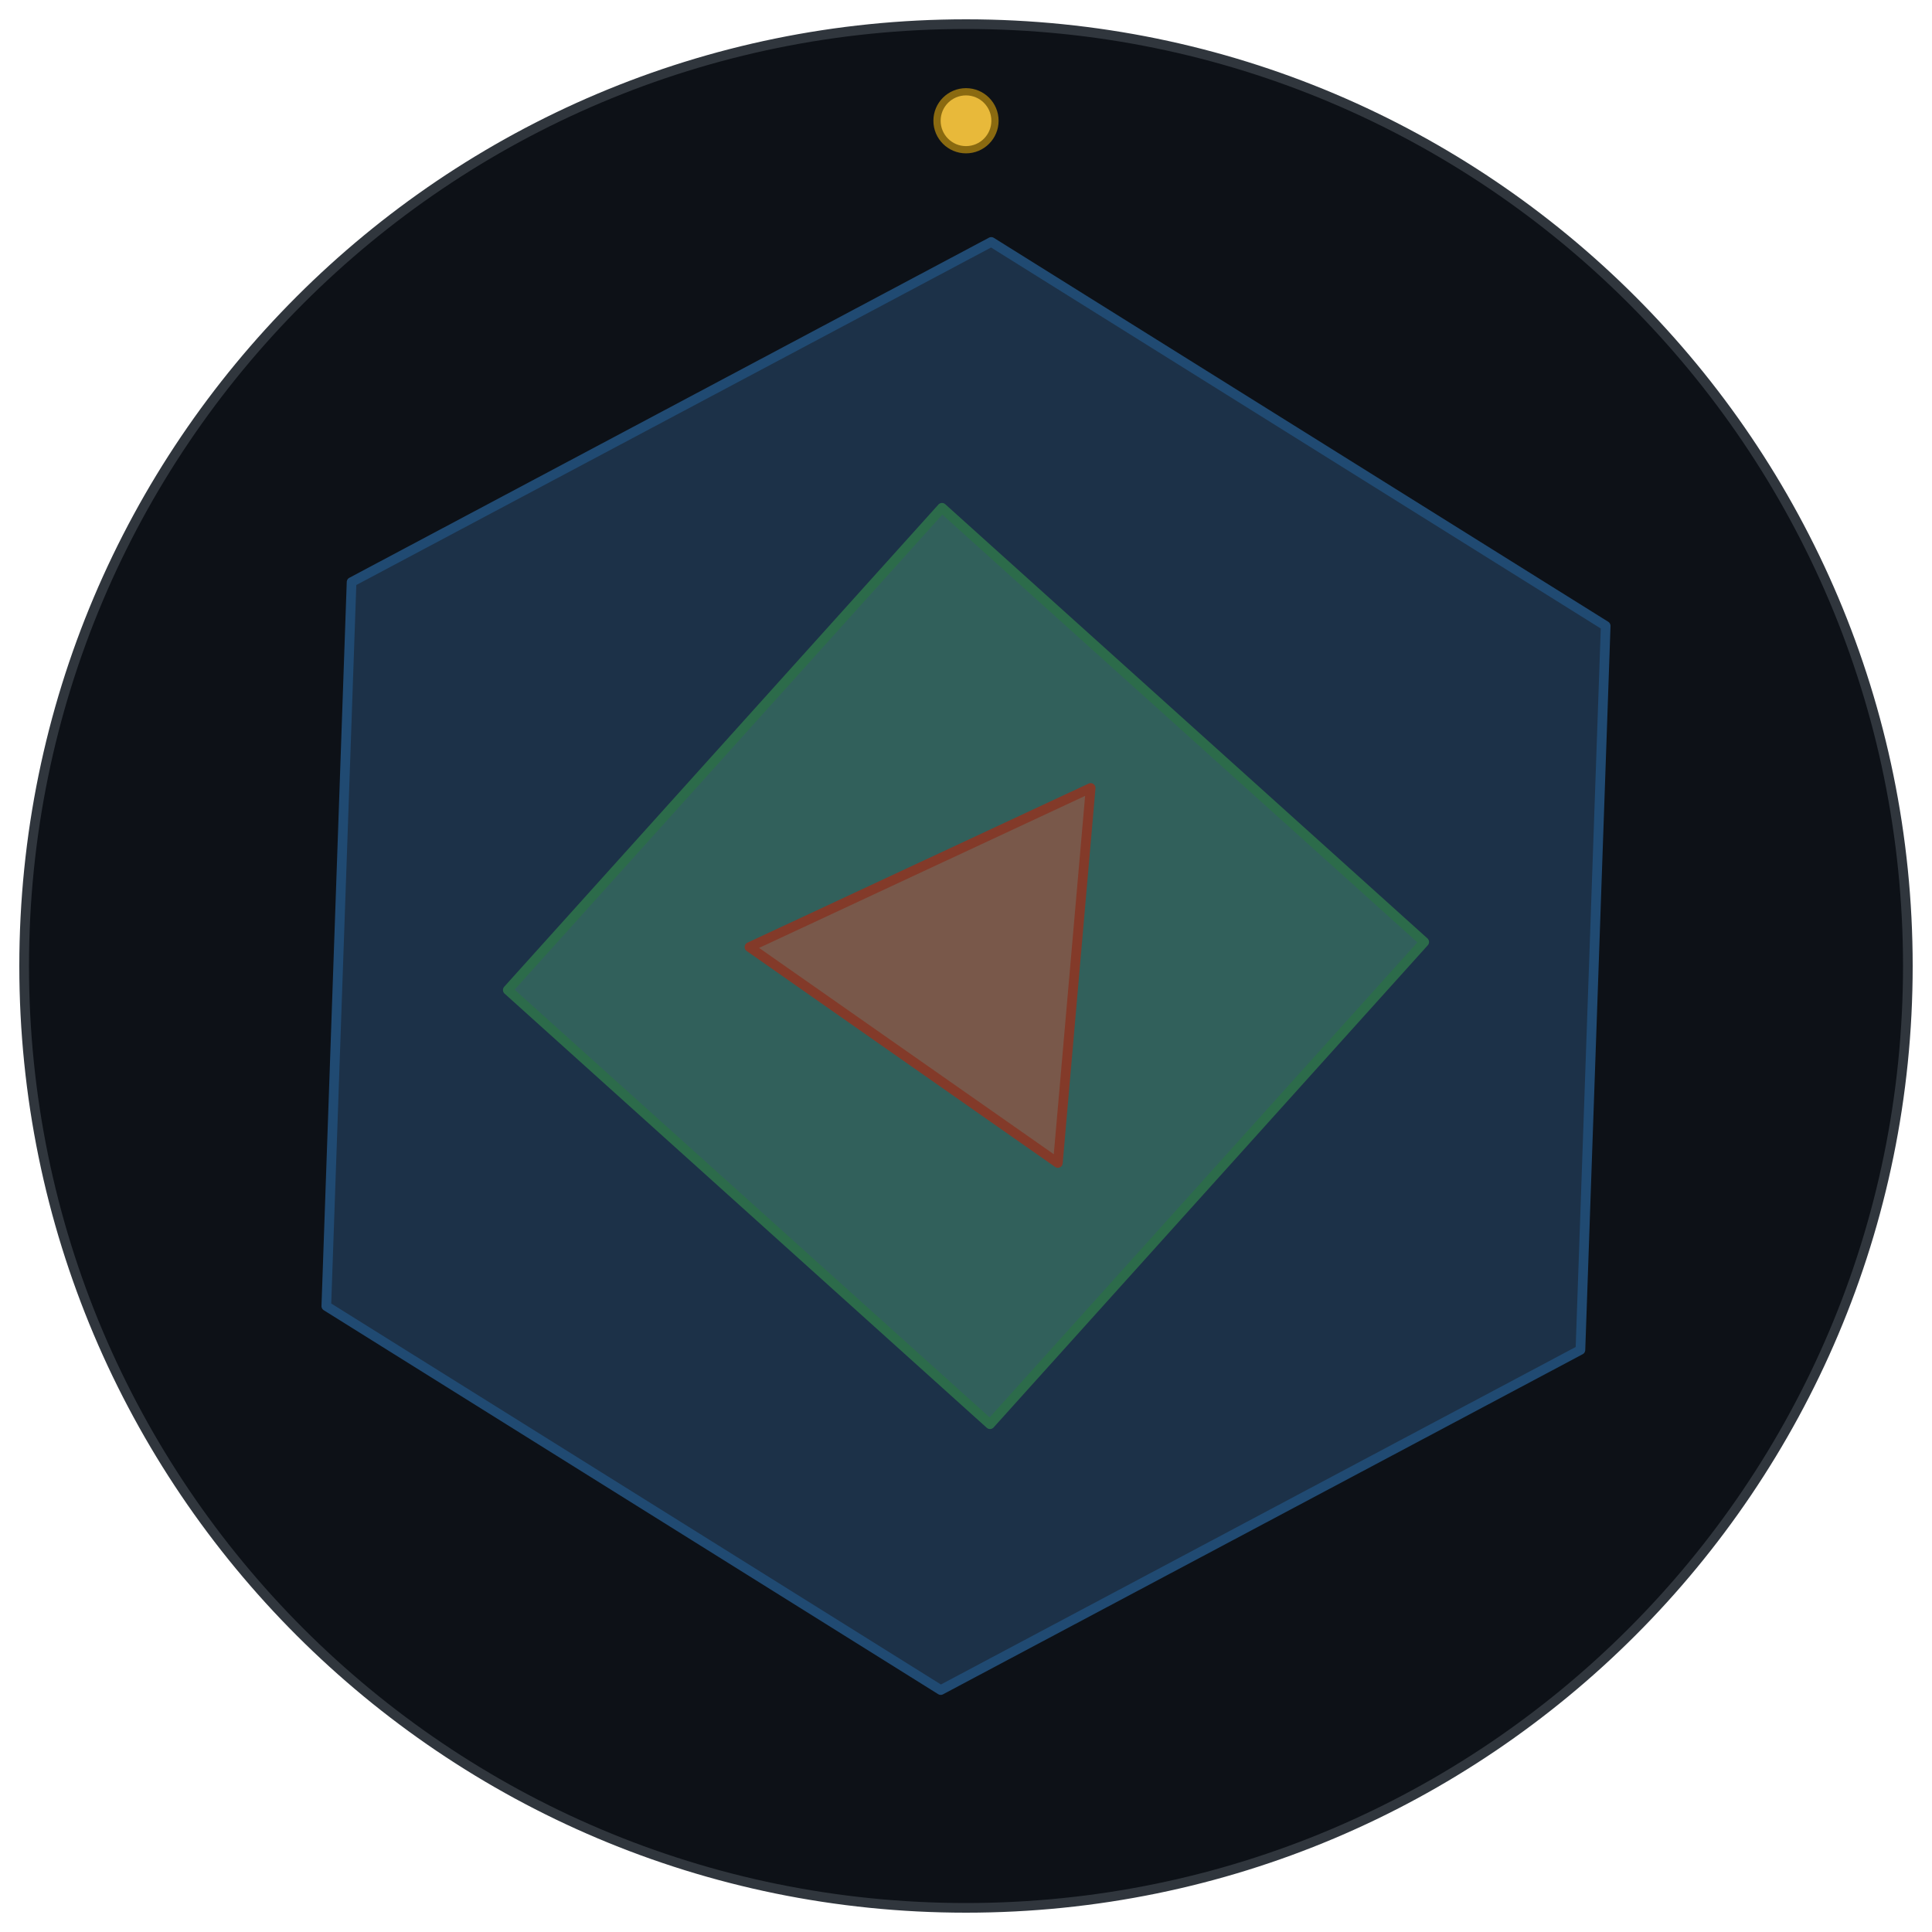
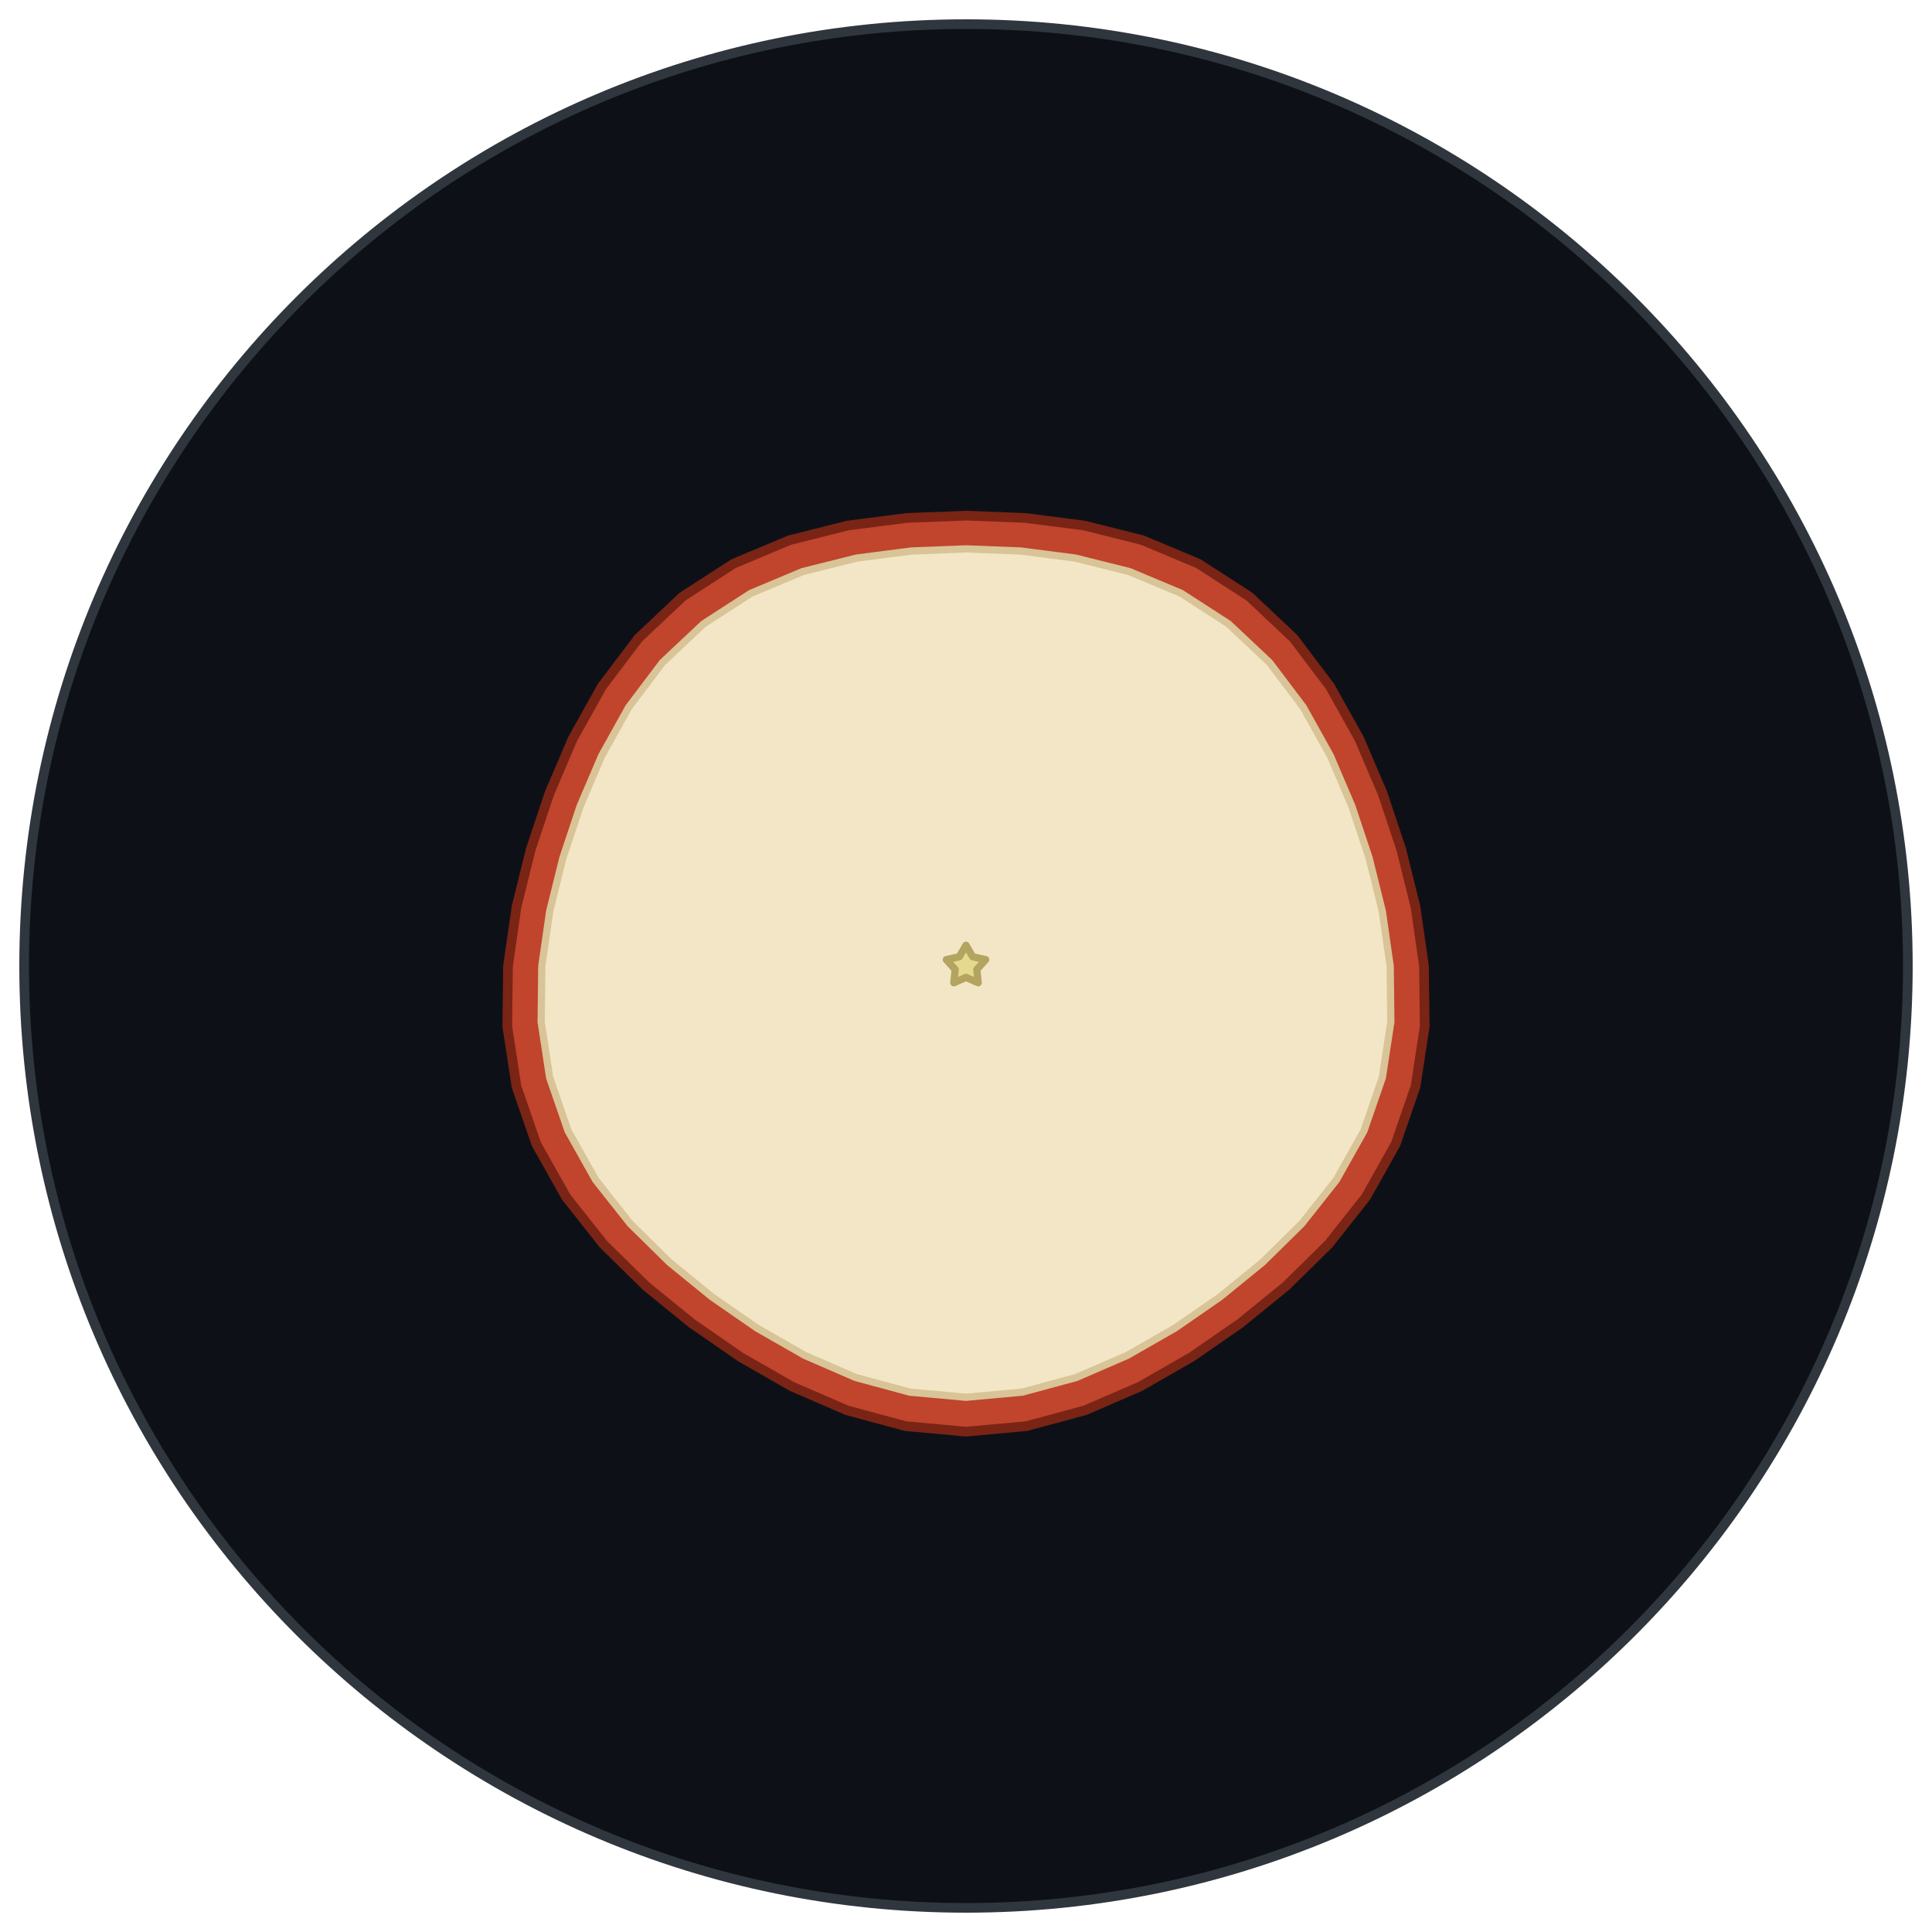
<svg xmlns="http://www.w3.org/2000/svg" viewBox="0 0 400 400" width="400" height="400">
  <circle cx="200.0" cy="200.0" r="195.0" fill="#0d1117" stroke="#30363d" stroke-width="2" />
-   <polygon data-layer="outer" points="332.44,129.58 327.21,279.49 194.77,349.91 67.56,270.42 72.79,120.51 205.23,50.09" fill="#3b6ea5" fill-opacity="0.35" stroke="#204a72" stroke-width="2" stroke-linejoin="round" />
-   <polygon data-layer="mid" points="105.13,204.97 195.03,105.13 294.87,195.03 204.97,294.87" fill="#4c9a72" fill-opacity="0.45" stroke="#2c6b4a" stroke-width="2" stroke-linejoin="round" />
-   <polygon data-layer="core" points="219.02,240.78 155.17,196.08 225.81,163.14" fill="#b5533c" fill-opacity="0.55" stroke="#833a29" stroke-width="2" stroke-linejoin="round" />
-   <circle data-layer="landmark" cx="200.0" cy="25.0" r="6" fill="#e8b93a" stroke="#8a6a10" stroke-width="1.5" />
+   <polygon data-layer="skin" points="294.82,200.00 294.97,212.50 293.07,224.94 288.96,236.85 282.81,247.81 275.07,257.60 266.26,266.26 256.77,273.98 246.73,280.93 236.06,287.05 224.65,291.99 212.54,295.26 200.00,296.41 187.46,295.26 175.35,291.99 163.94,287.05 153.27,280.93 143.23,273.98 133.74,266.26 124.93,257.60 117.19,247.81 111.04,236.85 106.93,224.94 105.03,212.50 105.18,200.00 106.94,187.75 109.89,175.85 113.75,164.27 118.57,152.98 124.61,142.15 132.16,132.16 141.32,123.52 151.90,116.69 163.48,111.83 175.56,108.80 187.79,107.23 200.00,106.76 212.21,107.23 224.44,108.80 236.52,111.83 248.10,116.69 258.68,123.52 267.84,132.16 275.39,142.15 281.43,152.98 286.25,164.27 290.11,175.85 293.06,187.75" fill="#c1442d" stroke="#7a2415" stroke-width="2" stroke-linejoin="round" />
+   <polygon data-layer="flesh" points="287.82,200.00 287.96,211.58 286.20,223.10 282.39,234.13 276.69,244.28 269.52,253.35 261.37,261.37 252.58,268.52 243.28,274.96 233.39,280.62 222.83,285.20 211.62,288.23 200.00,289.29 188.38,288.23 177.17,285.20 166.61,280.62 156.72,274.96 147.42,268.52 138.63,261.37 130.48,253.35 123.31,244.28 117.61,234.13 113.80,223.10 112.04,211.58 112.18,200.00 113.81,188.65 116.54,177.64 120.11,166.91 124.58,156.45 130.17,146.42 137.16,137.16 145.65,129.17 155.45,122.84 166.18,118.34 177.37,115.54 188.69,114.08 200.00,113.64 211.31,114.08 222.63,115.54 233.82,118.34 244.55,122.84 254.35,129.17 262.84,137.16 269.83,146.42 275.42,156.45 279.89,166.91 283.46,177.64 286.19,188.65" fill="#f3e6c6" stroke="#d8c496" stroke-width="1.5" stroke-linejoin="round" />
+   <polygon data-layer="core" points="200.00,195.71 201.39,198.09 204.08,198.68 202.24,200.73 202.52,203.47 200.00,202.36 197.48,203.47 197.76,200.73 195.92,198.68 198.61,198.09" fill="#e4d98f" stroke="#b3a45f" stroke-width="1.5" stroke-linejoin="round" />
</svg>
